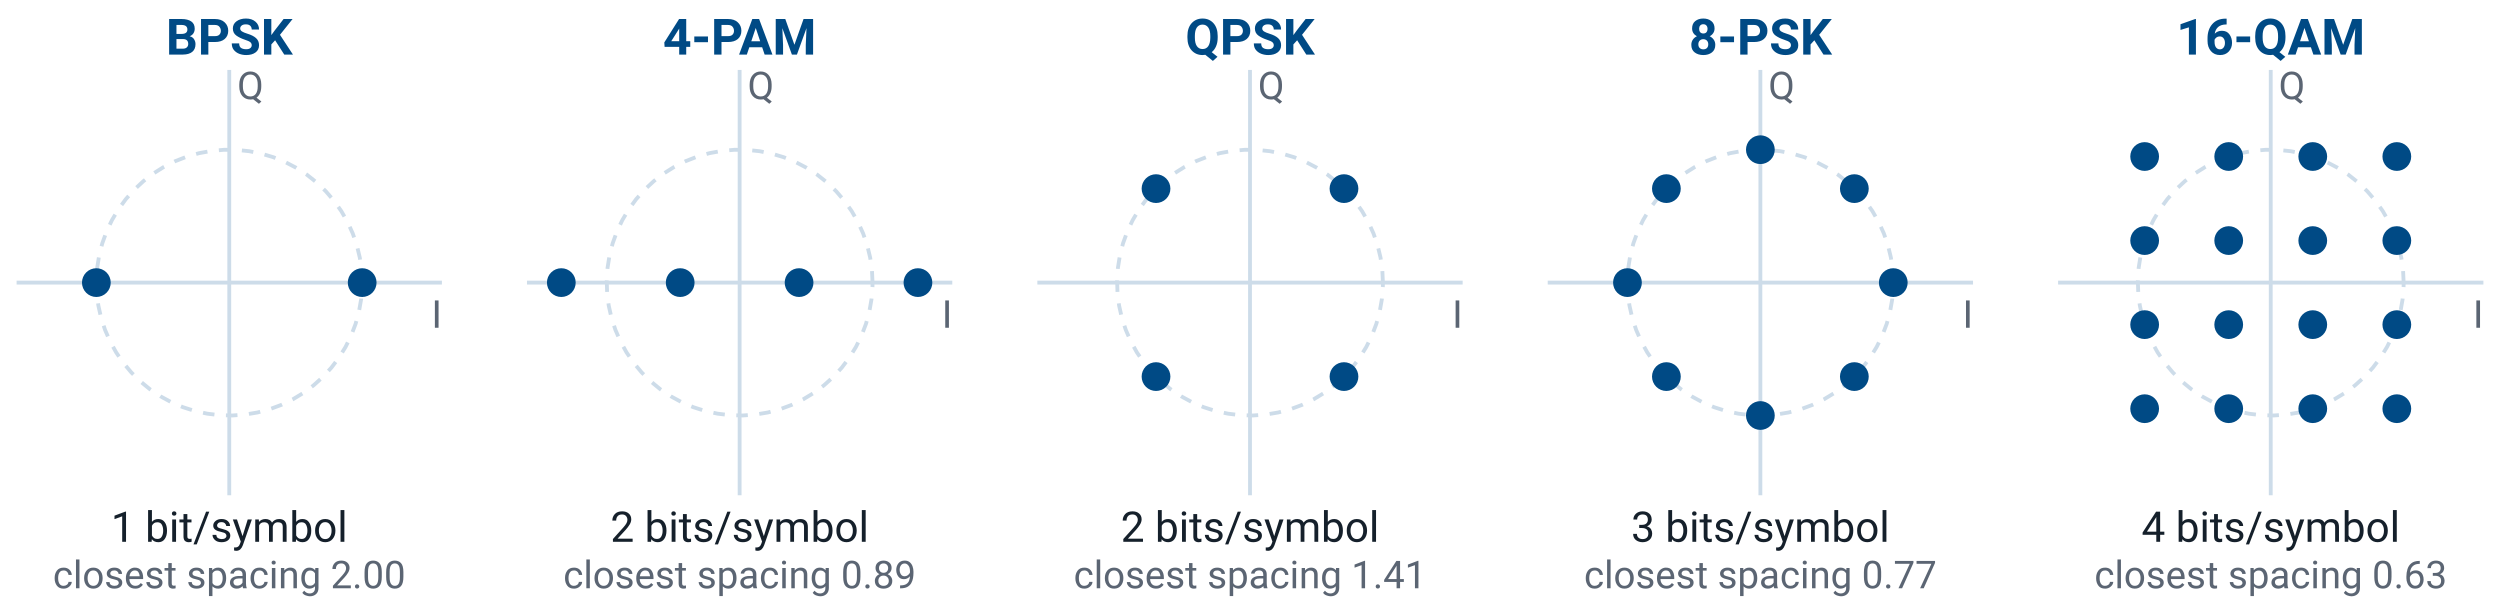
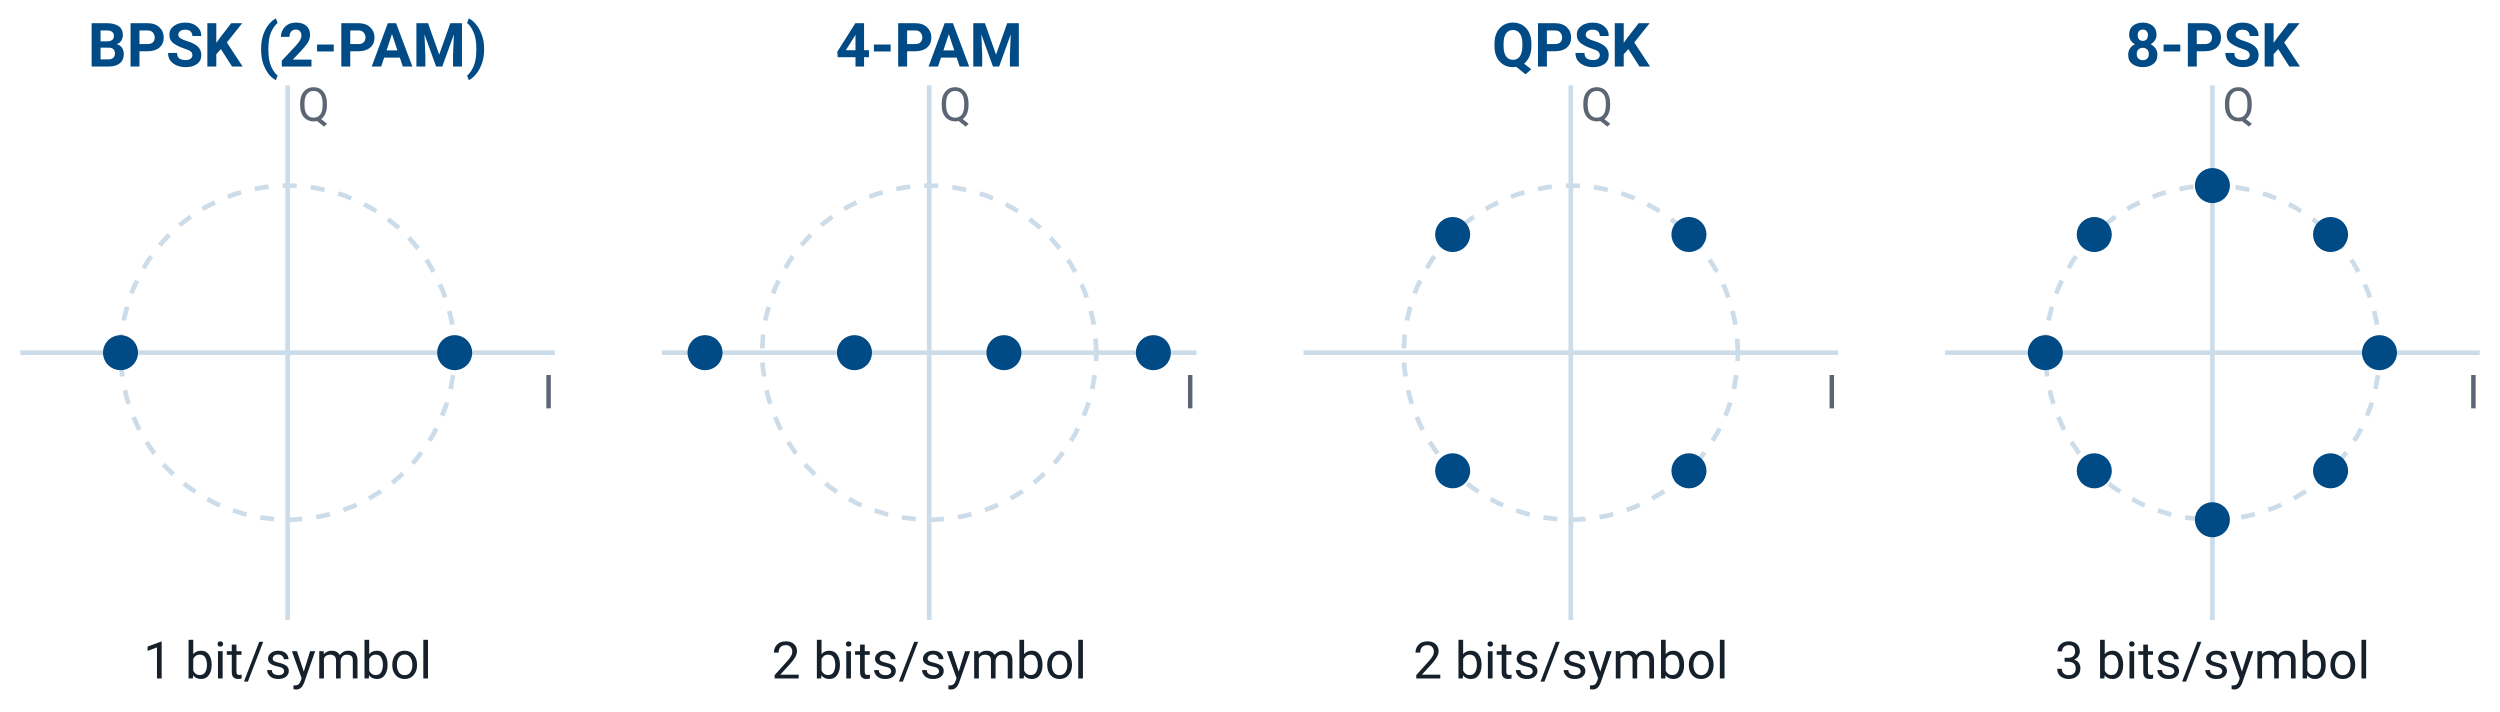
- <svg xmlns="http://www.w3.org/2000/svg" xmlns:xlink="http://www.w3.org/1999/xlink" width="650.34pt" height="159.759pt" viewBox="0 0 650.34 159.759" version="1.1">
+ <svg xmlns="http://www.w3.org/2000/svg" xmlns:xlink="http://www.w3.org/1999/xlink" width="533.16pt" height="151.657pt" viewBox="0 0 533.16 151.657" version="1.1">
  <defs>
    <style type="text/css">*{stroke-linejoin: round; stroke-linecap: butt}</style>
  </defs>
  <g id="figure_1">
    <g id="patch_1">
-       <path d="M 0 159.759  L 650.34 159.759  L 650.34 0  L 0 0  L 0 159.759  z " style="fill: none" />
+       <path d="M 0 151.657  L 533.16 151.657  L 533.16 0  L 0 0  L 0 151.657  z " style="fill: none" />
    </g>
    <g id="axes_1">
      <g id="patch_2">
-         <path d="M 4.32 128.835  L 114.958 128.835  L 114.958 18.197  L 4.32 18.197  L 4.32 128.835  z " style="fill: none" />
+         <path d="M 4.32 132.223  L 118.346 132.223  L 118.346 18.197  L 4.32 18.197  L 4.32 132.223  z " style="fill: none" />
      </g>
      <g id="line2d_1">
-         <path d="M 4.32 73.516  L 114.958 73.516  " clip-path="url(#pe32824f7f2)" style="fill: none; stroke: #cddce9; stroke-linecap: square" />
+         <path d="M 4.32 75.21  L 118.346 75.21  " clip-path="url(#peed44dcce5)" style="fill: none; stroke: #cddce9; stroke-linecap: square" />
      </g>
      <g id="line2d_2">
-         <path d="M 59.639 128.835  L 59.639 18.197  " clip-path="url(#pe32824f7f2)" style="fill: none; stroke: #cddce9; stroke-linecap: square" />
+         <path d="M 61.333 132.223  L 61.333 18.197  " clip-path="url(#peed44dcce5)" style="fill: none; stroke: #cddce9; stroke-linecap: square" />
      </g>
      <g id="line2d_3">
-         <path d="M 94.213 73.516  L 94.058 70.246  L 93.595 67.005  L 92.827 63.823  L 91.761 60.727  L 90.408 57.747  L 88.778 54.907  L 86.888 52.235  L 84.753 49.753  L 82.393 47.484  L 79.829 45.449  L 77.083 43.665  L 74.182 42.149  L 71.15 40.914  L 68.015 39.972  L 64.805 39.33  L 61.548 38.994  L 58.275 38.968  L 55.013 39.252  L 51.793 39.843  L 48.644 40.736  L 45.593 41.923  L 42.668 43.393  L 39.895 45.134  L 37.299 47.128  L 34.903 49.359  L 32.73 51.807  L 30.797 54.449  L 29.123 57.263  L 27.723 60.222  L 26.608 63.3  L 25.79 66.47  L 25.276 69.703  L 25.069 72.97  L 25.172 76.242  L 25.585 79.49  L 26.302 82.684  L 27.319 85.796  L 28.625 88.798  L 30.21 91.662  L 32.058 94.364  L 34.153 96.88  L 36.477 99.185  L 39.009 101.261  L 41.725 103.088  L 44.603 104.649  L 47.615 105.932  L 50.734 106.924  L 53.934 107.616  L 57.185 108.003  L 60.458 108.081  L 63.723 107.848  L 66.952 107.308  L 70.115 106.465  L 73.185 105.326  L 76.132 103.903  L 78.932 102.206  L 81.56 100.253  L 83.99 98.06  L 86.202 95.647  L 88.176 93.035  L 89.895 90.249  L 91.341 87.312  L 92.504 84.252  L 93.372 81.095  L 93.938 77.871  L 94.196 74.607  L 94.213 73.516  L 94.213 73.516  " clip-path="url(#pe32824f7f2)" style="fill: none; stroke-dasharray: 3,3; stroke-dashoffset: 0; stroke: #cddce9" />
+         <path d="M 96.966 75.21  L 96.806 71.84  L 96.329 68.5  L 95.537 65.22  L 94.439 62.03  L 93.044 58.958  L 91.365 56.031  L 89.416 53.277  L 87.216 50.719  L 84.784 48.381  L 82.141 46.283  L 79.312 44.445  L 76.321 42.882  L 73.197 41.61  L 69.966 40.638  L 66.657 39.977  L 63.301 39.631  L 59.927 39.605  L 56.566 39.897  L 53.247 40.506  L 50.001 41.427  L 46.857 42.65  L 43.842 44.165  L 40.984 45.958  L 38.309 48.014  L 35.84 50.314  L 33.6 52.836  L 31.608 55.56  L 29.883 58.459  L 28.439 61.509  L 27.291 64.681  L 26.448 67.948  L 25.917 71.28  L 25.704 74.647  L 25.811 78.02  L 26.236 81.367  L 26.975 84.659  L 28.023 87.866  L 29.369 90.96  L 31.002 93.912  L 32.907 96.697  L 35.067 99.289  L 37.462 101.665  L 40.071 103.805  L 42.871 105.687  L 45.836 107.297  L 48.94 108.619  L 52.156 109.641  L 55.453 110.355  L 58.804 110.753  L 62.177 110.833  L 65.542 110.594  L 68.87 110.037  L 72.13 109.168  L 75.293 107.995  L 78.332 106.527  L 81.217 104.779  L 83.925 102.766  L 86.43 100.506  L 88.71 98.019  L 90.744 95.327  L 92.515 92.455  L 94.006 89.429  L 95.205 86.275  L 96.099 83.022  L 96.682 79.698  L 96.948 76.335  L 96.966 75.21  L 96.966 75.21  " clip-path="url(#peed44dcce5)" style="fill: none; stroke-dasharray: 3,3; stroke-dashoffset: 0; stroke: #cddce9" />
      </g>
      <g id="matplotlib.axis_1" />
      <g id="matplotlib.axis_2" />
      <g id="text_1">
-         <text style="font-size: 10px; font-family:'Source Sans Pro', 'Segoe UI', Roboto, Helvetica, Arial, sans-serif; text-anchor: end; fill: #5b6573" x="114.958" y="85.262" transform="rotate(-0 114.9579 85.2625)">I</text>
+         <text style="font-size: 10px; font-family:'Source Sans Pro', 'Segoe UI', Roboto, Helvetica, Arial, sans-serif; text-anchor: end; fill: #5b6573" x="118.346" y="87.084" transform="rotate(-0 118.3461 87.08363)">I</text>
      </g>
      <g id="text_2">
-         <text style="font-size: 10px; font-family:'Source Sans Pro', 'Segoe UI', Roboto, Helvetica, Arial, sans-serif; text-anchor: start; fill: #5b6573" x="61.713" y="25.795" transform="rotate(-0 61.71343 25.79461)">Q</text>
+         <text style="font-size: 10px; font-family:'Source Sans Pro', 'Segoe UI', Roboto, Helvetica, Arial, sans-serif; text-anchor: start; fill: #5b6573" x="63.471" y="25.795" transform="rotate(-0 63.47103 25.79461)">Q</text>
      </g>
      <g id="PathCollection_1">
        <defs>
-           <path id="m84dcc2e64d" d="M 0 3.24  C 0.859 3.24 1.684 2.899 2.291 2.291  C 2.899 1.684 3.24 0.859 3.24 0  C 3.24 -0.859 2.899 -1.684 2.291 -2.291  C 1.684 -2.899 0.859 -3.24 0 -3.24  C -0.859 -3.24 -1.684 -2.899 -2.291 -2.291  C -2.899 -1.684 -3.24 -0.859 -3.24 0  C -3.24 0.859 -2.899 1.684 -2.291 2.291  C -1.684 2.899 -0.859 3.24 0 3.24  z " style="stroke: #004a85" />
+           <path id="m2f3d4cb76d" d="M 0 3.24  C 0.859 3.24 1.684 2.899 2.291 2.291  C 2.899 1.684 3.24 0.859 3.24 0  C 3.24 -0.859 2.899 -1.684 2.291 -2.291  C 1.684 -2.899 0.859 -3.24 0 -3.24  C -0.859 -3.24 -1.684 -2.899 -2.291 -2.291  C -2.899 -1.684 -3.24 -0.859 -3.24 0  C -3.24 0.859 -2.899 1.684 -2.291 2.291  C -1.684 2.899 -0.859 3.24 0 3.24  z " style="stroke: #004a85" />
        </defs>
-         <g clip-path="url(#pe32824f7f2)">
-           <use xlink:href="#m84dcc2e64d" x="25.065" y="73.516" style="fill: #004a85; stroke: #004a85" />
-           <use xlink:href="#m84dcc2e64d" x="94.213" y="73.516" style="fill: #004a85; stroke: #004a85" />
+         <g clip-path="url(#peed44dcce5)">
+           <use xlink:href="#m2f3d4cb76d" x="25.7" y="75.21" style="fill: #004a85; stroke: #004a85" />
+           <use xlink:href="#m2f3d4cb76d" x="96.966" y="75.21" style="fill: #004a85; stroke: #004a85" />
        </g>
      </g>
      <g id="text_3">
-         <text style="font-size: 11px; font-family:'Source Sans Pro', 'Segoe UI', Roboto, Helvetica, Arial, sans-serif; text-anchor: middle; fill: #15202b" x="59.639" y="140.936" transform="rotate(-0 59.63897 140.9359)">1 bit/symbol</text>
+         <text style="font-size: 11px; font-family:'Source Sans Pro', 'Segoe UI', Roboto, Helvetica, Arial, sans-serif; text-anchor: middle; fill: #15202b" x="61.333" y="144.695" transform="rotate(-0 61.33304 144.6946)">1 bit/symbol</text>
      </g>
      <g id="text_4">
-         <text style="font-size: 10px; font-family:'Source Sans Pro', 'Segoe UI', Roboto, Helvetica, Arial, sans-serif; text-anchor: middle; fill: #5b6573" x="59.639" y="153.037" transform="rotate(-0 59.63897 153.0369)">closest spacing 2.00</text>
-       </g>
-       <g id="text_5">
-         <text style="font-weight: 700; font-size: 13px; font-family:'Source Sans Pro', 'Segoe UI', Roboto, Helvetica, Arial, sans-serif; text-anchor: middle; fill: #004a85" x="59.639" y="14.197" transform="rotate(-0 59.63897 14.19695)">BPSK</text>
+         <text style="font-weight: 700; font-size: 13px; font-family:'Source Sans Pro', 'Segoe UI', Roboto, Helvetica, Arial, sans-serif; text-anchor: middle; fill: #004a85" x="61.333" y="14.197" transform="rotate(-0 61.33304 14.19695)">BPSK (2-PAM)</text>
      </g>
    </g>
    <g id="axes_2">
      <g id="patch_3">
-         <path d="M 137.086 128.835  L 247.723 128.835  L 247.723 18.197  L 137.086 18.197  L 137.086 128.835  z " style="fill: none" />
+         <path d="M 141.151 132.223  L 255.177 132.223  L 255.177 18.197  L 141.151 18.197  L 141.151 132.223  z " style="fill: none" />
      </g>
      <g id="line2d_4">
-         <path d="M 137.086 73.516  L 247.723 73.516  " clip-path="url(#pcb14c82930)" style="fill: none; stroke: #cddce9; stroke-linecap: square" />
+         <path d="M 141.151 75.21  L 255.177 75.21  " clip-path="url(#p74a86af1a5)" style="fill: none; stroke: #cddce9; stroke-linecap: square" />
      </g>
      <g id="line2d_5">
-         <path d="M 192.404 128.835  L 192.404 18.197  " clip-path="url(#pcb14c82930)" style="fill: none; stroke: #cddce9; stroke-linecap: square" />
+         <path d="M 198.164 132.223  L 198.164 18.197  " clip-path="url(#p74a86af1a5)" style="fill: none; stroke: #cddce9; stroke-linecap: square" />
      </g>
      <g id="line2d_6">
-         <path d="M 226.979 73.516  L 226.824 70.246  L 226.36 67.005  L 225.592 63.823  L 224.527 60.727  L 223.173 57.747  L 221.544 54.907  L 219.653 52.235  L 217.518 49.753  L 215.158 47.484  L 212.594 45.449  L 209.849 43.665  L 206.947 42.149  L 203.916 40.914  L 200.781 39.972  L 197.57 39.33  L 194.314 38.994  L 191.04 38.968  L 187.779 39.252  L 184.559 39.843  L 181.409 40.736  L 178.358 41.923  L 175.433 43.393  L 172.66 45.134  L 170.065 47.128  L 167.669 49.359  L 165.495 51.807  L 163.563 54.449  L 161.889 57.263  L 160.488 60.222  L 159.374 63.3  L 158.556 66.47  L 158.041 69.703  L 157.834 72.97  L 157.938 76.242  L 158.35 79.49  L 159.068 82.684  L 160.084 85.796  L 161.391 88.798  L 162.975 91.662  L 164.823 94.364  L 166.919 96.88  L 169.243 99.185  L 171.774 101.261  L 174.491 103.088  L 177.368 104.649  L 180.38 105.932  L 183.5 106.924  L 186.7 107.616  L 189.95 108.003  L 193.223 108.081  L 196.489 107.848  L 199.717 107.308  L 202.881 106.465  L 205.95 105.326  L 208.898 103.903  L 211.698 102.206  L 214.325 100.253  L 216.756 98.06  L 218.968 95.647  L 220.942 93.035  L 222.66 90.249  L 224.107 87.312  L 225.27 84.252  L 226.138 81.095  L 226.703 77.871  L 226.962 74.607  L 226.979 73.516  L 226.979 73.516  " clip-path="url(#pcb14c82930)" style="fill: none; stroke-dasharray: 3,3; stroke-dashoffset: 0; stroke: #cddce9" />
+         <path d="M 233.798 75.21  L 233.638 71.84  L 233.16 68.5  L 232.368 65.22  L 231.27 62.03  L 229.875 58.958  L 228.196 56.031  L 226.248 53.277  L 224.047 50.719  L 221.615 48.381  L 218.972 46.283  L 216.143 44.445  L 213.153 42.882  L 210.028 41.61  L 206.797 40.638  L 203.488 39.977  L 200.132 39.631  L 196.758 39.605  L 193.397 39.897  L 190.079 40.506  L 186.833 41.427  L 183.688 42.65  L 180.674 44.165  L 177.816 45.958  L 175.14 48.014  L 172.671 50.314  L 170.431 52.836  L 168.439 55.56  L 166.714 58.459  L 165.271 61.509  L 164.122 64.681  L 163.279 67.948  L 162.749 71.28  L 162.536 74.647  L 162.642 78.02  L 163.067 81.367  L 163.807 84.659  L 164.854 87.866  L 166.201 90.96  L 167.834 93.912  L 169.738 96.697  L 171.898 99.289  L 174.293 101.665  L 176.902 103.805  L 179.702 105.687  L 182.668 107.297  L 185.772 108.619  L 188.987 109.641  L 192.285 110.355  L 195.635 110.753  L 199.008 110.833  L 202.374 110.594  L 205.701 110.037  L 208.961 109.168  L 212.125 107.995  L 215.163 106.527  L 218.049 104.779  L 220.756 102.766  L 223.261 100.506  L 225.541 98.019  L 227.576 95.327  L 229.346 92.455  L 230.838 89.429  L 232.036 86.275  L 232.931 83.022  L 233.514 79.698  L 233.78 76.335  L 233.798 75.21  L 233.798 75.21  " clip-path="url(#p74a86af1a5)" style="fill: none; stroke-dasharray: 3,3; stroke-dashoffset: 0; stroke: #cddce9" />
      </g>
      <g id="matplotlib.axis_3" />
      <g id="matplotlib.axis_4" />
+       <g id="text_5">
+         <text style="font-size: 10px; font-family:'Source Sans Pro', 'Segoe UI', Roboto, Helvetica, Arial, sans-serif; text-anchor: end; fill: #5b6573" x="255.177" y="87.084" transform="rotate(-0 255.1774 87.08363)">I</text>
+       </g>
      <g id="text_6">
-         <text style="font-size: 10px; font-family:'Source Sans Pro', 'Segoe UI', Roboto, Helvetica, Arial, sans-serif; text-anchor: end; fill: #5b6573" x="247.723" y="85.262" transform="rotate(-0 247.7234 85.2625)">I</text>
+         <text style="font-size: 10px; font-family:'Source Sans Pro', 'Segoe UI', Roboto, Helvetica, Arial, sans-serif; text-anchor: start; fill: #5b6573" x="200.302" y="25.795" transform="rotate(-0 200.3023 25.79461)">Q</text>
+       </g>
+       <g id="PathCollection_2">
+         <g clip-path="url(#p74a86af1a5)">
+           <use xlink:href="#m2f3d4cb76d" x="150.357" y="75.21" style="fill: #004a85; stroke: #004a85" />
+           <use xlink:href="#m2f3d4cb76d" x="182.229" y="75.21" style="fill: #004a85; stroke: #004a85" />
+           <use xlink:href="#m2f3d4cb76d" x="214.1" y="75.21" style="fill: #004a85; stroke: #004a85" />
+           <use xlink:href="#m2f3d4cb76d" x="245.971" y="75.21" style="fill: #004a85; stroke: #004a85" />
+         </g>
      </g>
      <g id="text_7">
-         <text style="font-size: 10px; font-family:'Source Sans Pro', 'Segoe UI', Roboto, Helvetica, Arial, sans-serif; text-anchor: start; fill: #5b6573" x="194.479" y="25.795" transform="rotate(-0 194.4789 25.79461)">Q</text>
-       </g>
-       <g id="PathCollection_2">
-         <g clip-path="url(#pcb14c82930)">
-           <use xlink:href="#m84dcc2e64d" x="146.018" y="73.516" style="fill: #004a85; stroke: #004a85" />
-           <use xlink:href="#m84dcc2e64d" x="176.942" y="73.516" style="fill: #004a85; stroke: #004a85" />
-           <use xlink:href="#m84dcc2e64d" x="207.867" y="73.516" style="fill: #004a85; stroke: #004a85" />
-           <use xlink:href="#m84dcc2e64d" x="238.791" y="73.516" style="fill: #004a85; stroke: #004a85" />
-         </g>
+         <text style="font-size: 11px; font-family:'Source Sans Pro', 'Segoe UI', Roboto, Helvetica, Arial, sans-serif; text-anchor: middle; fill: #15202b" x="198.164" y="144.695" transform="rotate(-0 198.1643 144.6946)">2 bits/symbol</text>
      </g>
      <g id="text_8">
-         <text style="font-size: 11px; font-family:'Source Sans Pro', 'Segoe UI', Roboto, Helvetica, Arial, sans-serif; text-anchor: middle; fill: #15202b" x="192.404" y="140.936" transform="rotate(-0 192.4045 140.9359)">2 bits/symbol</text>
-       </g>
-       <g id="text_9">
-         <text style="font-size: 10px; font-family:'Source Sans Pro', 'Segoe UI', Roboto, Helvetica, Arial, sans-serif; text-anchor: middle; fill: #5b6573" x="192.404" y="153.037" transform="rotate(-0 192.4045 153.0369)">closest spacing 0.89</text>
-       </g>
-       <g id="text_10">
-         <text style="font-weight: 700; font-size: 13px; font-family:'Source Sans Pro', 'Segoe UI', Roboto, Helvetica, Arial, sans-serif; text-anchor: middle; fill: #004a85" x="192.404" y="14.197" transform="rotate(-0 192.4045 14.19695)">4-PAM</text>
+         <text style="font-weight: 700; font-size: 13px; font-family:'Source Sans Pro', 'Segoe UI', Roboto, Helvetica, Arial, sans-serif; text-anchor: middle; fill: #004a85" x="198.164" y="14.197" transform="rotate(-0 198.1643 14.19695)">4-PAM</text>
      </g>
    </g>
    <g id="axes_3">
      <g id="patch_4">
-         <path d="M 269.851 128.835  L 380.489 128.835  L 380.489 18.197  L 269.851 18.197  L 269.851 128.835  z " style="fill: none" />
+         <path d="M 277.983 132.223  L 392.009 132.223  L 392.009 18.197  L 277.983 18.197  L 277.983 132.223  z " style="fill: none" />
      </g>
      <g id="line2d_7">
-         <path d="M 269.851 73.516  L 380.489 73.516  " clip-path="url(#p77aff4f1da)" style="fill: none; stroke: #cddce9; stroke-linecap: square" />
+         <path d="M 277.983 75.21  L 392.009 75.21  " clip-path="url(#pbe19c02af6)" style="fill: none; stroke: #cddce9; stroke-linecap: square" />
      </g>
      <g id="line2d_8">
-         <path d="M 325.17 128.835  L 325.17 18.197  " clip-path="url(#p77aff4f1da)" style="fill: none; stroke: #cddce9; stroke-linecap: square" />
+         <path d="M 334.996 132.223  L 334.996 18.197  " clip-path="url(#pbe19c02af6)" style="fill: none; stroke: #cddce9; stroke-linecap: square" />
      </g>
      <g id="line2d_9">
-         <path d="M 359.744 73.516  L 359.589 70.246  L 359.126 67.005  L 358.358 63.823  L 357.292 60.727  L 355.939 57.747  L 354.309 54.907  L 352.419 52.235  L 350.284 49.753  L 347.924 47.484  L 345.36 45.449  L 342.615 43.665  L 339.713 42.149  L 336.681 40.914  L 333.546 39.972  L 330.336 39.33  L 327.079 38.994  L 323.806 38.968  L 320.544 39.252  L 317.325 39.843  L 314.175 40.736  L 311.124 41.923  L 308.199 43.393  L 305.426 45.134  L 302.83 47.128  L 300.434 49.359  L 298.261 51.807  L 296.328 54.449  L 294.654 57.263  L 293.254 60.222  L 292.139 63.3  L 291.321 66.47  L 290.807 69.703  L 290.6 72.97  L 290.703 76.242  L 291.116 79.49  L 291.833 82.684  L 292.85 85.796  L 294.156 88.798  L 295.741 91.662  L 297.589 94.364  L 299.684 96.88  L 302.008 99.185  L 304.54 101.261  L 307.256 103.088  L 310.134 104.649  L 313.146 105.932  L 316.265 106.924  L 319.465 107.616  L 322.716 108.003  L 325.989 108.081  L 329.254 107.848  L 332.483 107.308  L 335.646 106.465  L 338.716 105.326  L 341.663 103.903  L 344.463 102.206  L 347.091 100.253  L 349.521 98.06  L 351.733 95.647  L 353.707 93.035  L 355.426 90.249  L 356.873 87.312  L 358.035 84.252  L 358.903 81.095  L 359.469 77.871  L 359.727 74.607  L 359.744 73.516  L 359.744 73.516  " clip-path="url(#p77aff4f1da)" style="fill: none; stroke-dasharray: 3,3; stroke-dashoffset: 0; stroke: #cddce9" />
+         <path d="M 370.629 75.21  L 370.469 71.84  L 369.991 68.5  L 369.2 65.22  L 368.102 62.03  L 366.707 58.958  L 365.027 56.031  L 363.079 53.277  L 360.878 50.719  L 358.446 48.381  L 355.804 46.283  L 352.974 44.445  L 349.984 42.882  L 346.859 41.61  L 343.628 40.638  L 340.32 39.977  L 336.964 39.631  L 333.59 39.605  L 330.228 39.897  L 326.91 40.506  L 323.664 41.427  L 320.519 42.65  L 317.505 44.165  L 314.647 45.958  L 311.972 48.014  L 309.503 50.314  L 307.262 52.836  L 305.27 55.56  L 303.545 58.459  L 302.102 61.509  L 300.953 64.681  L 300.11 67.948  L 299.58 71.28  L 299.367 74.647  L 299.473 78.02  L 299.898 81.367  L 300.638 84.659  L 301.686 87.866  L 303.032 90.96  L 304.665 93.912  L 306.57 96.697  L 308.729 99.289  L 311.125 101.665  L 313.734 103.805  L 316.534 105.687  L 319.499 107.297  L 322.603 108.619  L 325.818 109.641  L 329.116 110.355  L 332.466 110.753  L 335.839 110.833  L 339.205 110.594  L 342.533 110.037  L 345.793 109.168  L 348.956 107.995  L 351.994 106.527  L 354.88 104.779  L 357.587 102.766  L 360.092 100.506  L 362.372 98.019  L 364.407 95.327  L 366.178 92.455  L 367.669 89.429  L 368.867 86.275  L 369.762 83.022  L 370.345 79.698  L 370.611 76.335  L 370.629 75.21  L 370.629 75.21  " clip-path="url(#pbe19c02af6)" style="fill: none; stroke-dasharray: 3,3; stroke-dashoffset: 0; stroke: #cddce9" />
      </g>
      <g id="matplotlib.axis_5" />
      <g id="matplotlib.axis_6" />
+       <g id="text_9">
+         <text style="font-size: 10px; font-family:'Source Sans Pro', 'Segoe UI', Roboto, Helvetica, Arial, sans-serif; text-anchor: end; fill: #5b6573" x="392.009" y="87.084" transform="rotate(-0 392.0087 87.08363)">I</text>
+       </g>
+       <g id="text_10">
+         <text style="font-size: 10px; font-family:'Source Sans Pro', 'Segoe UI', Roboto, Helvetica, Arial, sans-serif; text-anchor: start; fill: #5b6573" x="337.134" y="25.795" transform="rotate(-0 337.1336 25.79461)">Q</text>
+       </g>
+       <g id="PathCollection_3">
+         <g clip-path="url(#pbe19c02af6)">
+           <use xlink:href="#m2f3d4cb76d" x="360.192" y="50.014" style="fill: #004a85; stroke: #004a85" />
+           <use xlink:href="#m2f3d4cb76d" x="309.799" y="50.014" style="fill: #004a85; stroke: #004a85" />
+           <use xlink:href="#m2f3d4cb76d" x="309.799" y="100.406" style="fill: #004a85; stroke: #004a85" />
+           <use xlink:href="#m2f3d4cb76d" x="360.192" y="100.406" style="fill: #004a85; stroke: #004a85" />
+         </g>
+       </g>
      <g id="text_11">
-         <text style="font-size: 10px; font-family:'Source Sans Pro', 'Segoe UI', Roboto, Helvetica, Arial, sans-serif; text-anchor: end; fill: #5b6573" x="380.489" y="85.262" transform="rotate(-0 380.489 85.2625)">I</text>
+         <text style="font-size: 11px; font-family:'Source Sans Pro', 'Segoe UI', Roboto, Helvetica, Arial, sans-serif; text-anchor: middle; fill: #15202b" x="334.996" y="144.695" transform="rotate(-0 334.9957 144.6946)">2 bits/symbol</text>
      </g>
      <g id="text_12">
-         <text style="font-size: 10px; font-family:'Source Sans Pro', 'Segoe UI', Roboto, Helvetica, Arial, sans-serif; text-anchor: start; fill: #5b6573" x="327.244" y="25.795" transform="rotate(-0 327.2445 25.79461)">Q</text>
-       </g>
-       <g id="PathCollection_3">
-         <g clip-path="url(#p77aff4f1da)">
-           <use xlink:href="#m84dcc2e64d" x="349.618" y="49.068" style="fill: #004a85; stroke: #004a85" />
-           <use xlink:href="#m84dcc2e64d" x="300.722" y="49.068" style="fill: #004a85; stroke: #004a85" />
-           <use xlink:href="#m84dcc2e64d" x="300.722" y="97.964" style="fill: #004a85; stroke: #004a85" />
-           <use xlink:href="#m84dcc2e64d" x="349.618" y="97.964" style="fill: #004a85; stroke: #004a85" />
-         </g>
-       </g>
-       <g id="text_13">
-         <text style="font-size: 11px; font-family:'Source Sans Pro', 'Segoe UI', Roboto, Helvetica, Arial, sans-serif; text-anchor: middle; fill: #15202b" x="325.17" y="140.936" transform="rotate(-0 325.17 140.9359)">2 bits/symbol</text>
-       </g>
-       <g id="text_14">
-         <text style="font-size: 10px; font-family:'Source Sans Pro', 'Segoe UI', Roboto, Helvetica, Arial, sans-serif; text-anchor: middle; fill: #5b6573" x="325.17" y="153.037" transform="rotate(-0 325.17 153.0369)">closest spacing 1.41</text>
-       </g>
-       <g id="text_15">
-         <text style="font-weight: 700; font-size: 13px; font-family:'Source Sans Pro', 'Segoe UI', Roboto, Helvetica, Arial, sans-serif; text-anchor: middle; fill: #004a85" x="325.17" y="14.197" transform="rotate(-0 325.17 14.19695)">QPSK</text>
+         <text style="font-weight: 700; font-size: 13px; font-family:'Source Sans Pro', 'Segoe UI', Roboto, Helvetica, Arial, sans-serif; text-anchor: middle; fill: #004a85" x="334.996" y="14.197" transform="rotate(-0 334.9957 14.19695)">QPSK</text>
      </g>
    </g>
    <g id="axes_4">
      <g id="patch_5">
-         <path d="M 402.617 128.835  L 513.254 128.835  L 513.254 18.197  L 402.617 18.197  L 402.617 128.835  z " style="fill: none" />
+         <path d="M 414.814 132.223  L 528.84 132.223  L 528.84 18.197  L 414.814 18.197  L 414.814 132.223  z " style="fill: none" />
      </g>
      <g id="line2d_10">
-         <path d="M 402.617 73.516  L 513.254 73.516  " clip-path="url(#p413cc47f9f)" style="fill: none; stroke: #cddce9; stroke-linecap: square" />
+         <path d="M 414.814 75.21  L 528.84 75.21  " clip-path="url(#p43e0dd37c6)" style="fill: none; stroke: #cddce9; stroke-linecap: square" />
      </g>
      <g id="line2d_11">
-         <path d="M 457.936 128.835  L 457.936 18.197  " clip-path="url(#p413cc47f9f)" style="fill: none; stroke: #cddce9; stroke-linecap: square" />
+         <path d="M 471.827 132.223  L 471.827 18.197  " clip-path="url(#p43e0dd37c6)" style="fill: none; stroke: #cddce9; stroke-linecap: square" />
      </g>
      <g id="line2d_12">
-         <path d="M 492.51 73.516  L 492.355 70.246  L 491.891 67.005  L 491.123 63.823  L 490.058 60.727  L 488.704 57.747  L 487.075 54.907  L 485.184 52.235  L 483.049 49.753  L 480.689 47.484  L 478.125 45.449  L 475.38 43.665  L 472.479 42.149  L 469.447 40.914  L 466.312 39.972  L 463.101 39.33  L 459.845 38.994  L 456.571 38.968  L 453.31 39.252  L 450.09 39.843  L 446.94 40.736  L 443.889 41.923  L 440.964 43.393  L 438.192 45.134  L 435.596 47.128  L 433.2 49.359  L 431.026 51.807  L 429.094 54.449  L 427.42 57.263  L 426.019 60.222  L 424.905 63.3  L 424.087 66.47  L 423.572 69.703  L 423.365 72.97  L 423.469 76.242  L 423.881 79.49  L 424.599 82.684  L 425.615 85.796  L 426.922 88.798  L 428.506 91.662  L 430.354 94.364  L 432.45 96.88  L 434.774 99.185  L 437.305 101.261  L 440.022 103.088  L 442.899 104.649  L 445.911 105.932  L 449.031 106.924  L 452.231 107.616  L 455.481 108.003  L 458.754 108.081  L 462.02 107.848  L 465.248 107.308  L 468.412 106.465  L 471.481 105.326  L 474.429 103.903  L 477.229 102.206  L 479.856 100.253  L 482.287 98.06  L 484.499 95.647  L 486.473 93.035  L 488.191 90.249  L 489.638 87.312  L 490.801 84.252  L 491.669 81.095  L 492.234 77.871  L 492.493 74.607  L 492.51 73.516  L 492.51 73.516  " clip-path="url(#p413cc47f9f)" style="fill: none; stroke-dasharray: 3,3; stroke-dashoffset: 0; stroke: #cddce9" />
+         <path d="M 507.46 75.21  L 507.3 71.84  L 506.823 68.5  L 506.031 65.22  L 504.933 62.03  L 503.538 58.958  L 501.859 56.031  L 499.91 53.277  L 497.71 50.719  L 495.277 48.381  L 492.635 46.283  L 489.806 44.445  L 486.815 42.882  L 483.691 41.61  L 480.46 40.638  L 477.151 39.977  L 473.795 39.631  L 470.421 39.605  L 467.06 39.897  L 463.741 40.506  L 460.495 41.427  L 457.351 42.65  L 454.336 44.165  L 451.478 45.958  L 448.803 48.014  L 446.334 50.314  L 444.094 52.836  L 442.102 55.56  L 440.376 58.459  L 438.933 61.509  L 437.785 64.681  L 436.942 67.948  L 436.411 71.28  L 436.198 74.647  L 436.305 78.02  L 436.73 81.367  L 437.469 84.659  L 438.517 87.866  L 439.863 90.96  L 441.496 93.912  L 443.401 96.697  L 445.561 99.289  L 447.956 101.665  L 450.565 103.805  L 453.365 105.687  L 456.33 107.297  L 459.434 108.619  L 462.65 109.641  L 465.947 110.355  L 469.298 110.753  L 472.671 110.833  L 476.036 110.594  L 479.364 110.037  L 482.624 109.168  L 485.787 107.995  L 488.826 106.527  L 491.711 104.779  L 494.419 102.766  L 496.924 100.506  L 499.204 98.019  L 501.238 95.327  L 503.009 92.455  L 504.5 89.429  L 505.699 86.275  L 506.593 83.022  L 507.176 79.698  L 507.442 76.335  L 507.46 75.21  L 507.46 75.21  " clip-path="url(#p43e0dd37c6)" style="fill: none; stroke-dasharray: 3,3; stroke-dashoffset: 0; stroke: #cddce9" />
      </g>
      <g id="matplotlib.axis_7" />
      <g id="matplotlib.axis_8" />
-       <g id="text_16">
-         <text style="font-size: 10px; font-family:'Source Sans Pro', 'Segoe UI', Roboto, Helvetica, Arial, sans-serif; text-anchor: end; fill: #5b6573" x="513.254" y="85.262" transform="rotate(-0 513.2545 85.2625)">I</text>
+       <g id="text_13">
+         <text style="font-size: 10px; font-family:'Source Sans Pro', 'Segoe UI', Roboto, Helvetica, Arial, sans-serif; text-anchor: end; fill: #5b6573" x="528.84" y="87.084" transform="rotate(-0 528.84 87.08363)">I</text>
      </g>
-       <g id="text_17">
-         <text style="font-size: 10px; font-family:'Source Sans Pro', 'Segoe UI', Roboto, Helvetica, Arial, sans-serif; text-anchor: start; fill: #5b6573" x="460.01" y="25.795" transform="rotate(-0 460.01 25.79461)">Q</text>
+       <g id="text_14">
+         <text style="font-size: 10px; font-family:'Source Sans Pro', 'Segoe UI', Roboto, Helvetica, Arial, sans-serif; text-anchor: start; fill: #5b6573" x="473.965" y="25.795" transform="rotate(-0 473.9649 25.79461)">Q</text>
      </g>
      <g id="PathCollection_4">
-         <g clip-path="url(#p413cc47f9f)">
-           <use xlink:href="#m84dcc2e64d" x="492.51" y="73.516" style="fill: #004a85; stroke: #004a85" />
-           <use xlink:href="#m84dcc2e64d" x="482.383" y="49.068" style="fill: #004a85; stroke: #004a85" />
-           <use xlink:href="#m84dcc2e64d" x="457.936" y="38.942" style="fill: #004a85; stroke: #004a85" />
-           <use xlink:href="#m84dcc2e64d" x="433.488" y="49.068" style="fill: #004a85; stroke: #004a85" />
-           <use xlink:href="#m84dcc2e64d" x="423.361" y="73.516" style="fill: #004a85; stroke: #004a85" />
-           <use xlink:href="#m84dcc2e64d" x="433.488" y="97.964" style="fill: #004a85; stroke: #004a85" />
-           <use xlink:href="#m84dcc2e64d" x="457.936" y="108.09" style="fill: #004a85; stroke: #004a85" />
-           <use xlink:href="#m84dcc2e64d" x="482.383" y="97.964" style="fill: #004a85; stroke: #004a85" />
+         <g clip-path="url(#p43e0dd37c6)">
+           <use xlink:href="#m2f3d4cb76d" x="507.46" y="75.21" style="fill: #004a85; stroke: #004a85" />
+           <use xlink:href="#m2f3d4cb76d" x="497.023" y="50.014" style="fill: #004a85; stroke: #004a85" />
+           <use xlink:href="#m2f3d4cb76d" x="471.827" y="39.577" style="fill: #004a85; stroke: #004a85" />
+           <use xlink:href="#m2f3d4cb76d" x="446.631" y="50.014" style="fill: #004a85; stroke: #004a85" />
+           <use xlink:href="#m2f3d4cb76d" x="436.194" y="75.21" style="fill: #004a85; stroke: #004a85" />
+           <use xlink:href="#m2f3d4cb76d" x="446.631" y="100.406" style="fill: #004a85; stroke: #004a85" />
+           <use xlink:href="#m2f3d4cb76d" x="471.827" y="110.843" style="fill: #004a85; stroke: #004a85" />
+           <use xlink:href="#m2f3d4cb76d" x="497.023" y="100.406" style="fill: #004a85; stroke: #004a85" />
        </g>
      </g>
-       <g id="text_18">
-         <text style="font-size: 11px; font-family:'Source Sans Pro', 'Segoe UI', Roboto, Helvetica, Arial, sans-serif; text-anchor: middle; fill: #15202b" x="457.936" y="140.936" transform="rotate(-0 457.9355 140.9359)">3 bits/symbol</text>
+       <g id="text_15">
+         <text style="font-size: 11px; font-family:'Source Sans Pro', 'Segoe UI', Roboto, Helvetica, Arial, sans-serif; text-anchor: middle; fill: #15202b" x="471.827" y="144.695" transform="rotate(-0 471.827 144.6946)">3 bits/symbol</text>
      </g>
-       <g id="text_19">
-         <text style="font-size: 10px; font-family:'Source Sans Pro', 'Segoe UI', Roboto, Helvetica, Arial, sans-serif; text-anchor: middle; fill: #5b6573" x="457.936" y="153.037" transform="rotate(-0 457.9355 153.0369)">closest spacing 0.77</text>
-       </g>
-       <g id="text_20">
-         <text style="font-weight: 700; font-size: 13px; font-family:'Source Sans Pro', 'Segoe UI', Roboto, Helvetica, Arial, sans-serif; text-anchor: middle; fill: #004a85" x="457.936" y="14.197" transform="rotate(-0 457.9355 14.19695)">8-PSK</text>
-       </g>
-     </g>
-     <g id="axes_5">
-       <g id="patch_6">
-         <path d="M 535.382 128.835  L 646.02 128.835  L 646.02 18.197  L 535.382 18.197  L 535.382 128.835  z " style="fill: none" />
-       </g>
-       <g id="line2d_13">
-         <path d="M 535.382 73.516  L 646.02 73.516  " clip-path="url(#p0b12efaf89)" style="fill: none; stroke: #cddce9; stroke-linecap: square" />
-       </g>
-       <g id="line2d_14">
-         <path d="M 590.701 128.835  L 590.701 18.197  " clip-path="url(#p0b12efaf89)" style="fill: none; stroke: #cddce9; stroke-linecap: square" />
-       </g>
-       <g id="line2d_15">
-         <path d="M 625.275 73.516  L 625.12 70.246  L 624.657 67.005  L 623.889 63.823  L 622.823 60.727  L 621.47 57.747  L 619.84 54.907  L 617.95 52.235  L 615.815 49.753  L 613.455 47.484  L 610.891 45.449  L 608.146 43.665  L 605.244 42.149  L 602.212 40.914  L 599.077 39.972  L 595.867 39.33  L 592.61 38.994  L 589.337 38.968  L 586.075 39.252  L 582.856 39.843  L 579.706 40.736  L 576.655 41.923  L 573.73 43.393  L 570.957 45.134  L 568.361 47.128  L 565.966 49.359  L 563.792 51.807  L 561.859 54.449  L 560.185 57.263  L 558.785 60.222  L 557.67 63.3  L 556.852 66.47  L 556.338 69.703  L 556.131 72.97  L 556.234 76.242  L 556.647 79.49  L 557.364 82.684  L 558.381 85.796  L 559.687 88.798  L 561.272 91.662  L 563.12 94.364  L 565.215 96.88  L 567.539 99.185  L 570.071 101.261  L 572.787 103.088  L 575.665 104.649  L 578.677 105.932  L 581.796 106.924  L 584.996 107.616  L 588.247 108.003  L 591.52 108.081  L 594.785 107.848  L 598.014 107.308  L 601.177 106.465  L 604.247 105.326  L 607.194 103.903  L 609.995 102.206  L 612.622 100.253  L 615.052 98.06  L 617.264 95.647  L 619.238 93.035  L 620.957 90.249  L 622.404 87.312  L 623.566 84.252  L 624.434 81.095  L 625 77.871  L 625.258 74.607  L 625.275 73.516  L 625.275 73.516  " clip-path="url(#p0b12efaf89)" style="fill: none; stroke-dasharray: 3,3; stroke-dashoffset: 0; stroke: #cddce9" />
-       </g>
-       <g id="matplotlib.axis_9" />
-       <g id="matplotlib.axis_10" />
-       <g id="text_21">
-         <text style="font-size: 10px; font-family:'Source Sans Pro', 'Segoe UI', Roboto, Helvetica, Arial, sans-serif; text-anchor: end; fill: #5b6573" x="646.02" y="85.262" transform="rotate(-0 646.02 85.2625)">I</text>
-       </g>
-       <g id="text_22">
-         <text style="font-size: 10px; font-family:'Source Sans Pro', 'Segoe UI', Roboto, Helvetica, Arial, sans-serif; text-anchor: start; fill: #5b6573" x="592.775" y="25.795" transform="rotate(-0 592.7755 25.79461)">Q</text>
-       </g>
-       <g id="PathCollection_5">
-         <g clip-path="url(#p0b12efaf89)">
-           <use xlink:href="#m84dcc2e64d" x="557.901" y="106.316" style="fill: #004a85; stroke: #004a85" />
-           <use xlink:href="#m84dcc2e64d" x="557.901" y="84.449" style="fill: #004a85; stroke: #004a85" />
-           <use xlink:href="#m84dcc2e64d" x="557.901" y="62.583" style="fill: #004a85; stroke: #004a85" />
-           <use xlink:href="#m84dcc2e64d" x="557.901" y="40.716" style="fill: #004a85; stroke: #004a85" />
-           <use xlink:href="#m84dcc2e64d" x="579.768" y="106.316" style="fill: #004a85; stroke: #004a85" />
-           <use xlink:href="#m84dcc2e64d" x="579.768" y="84.449" style="fill: #004a85; stroke: #004a85" />
-           <use xlink:href="#m84dcc2e64d" x="579.768" y="62.583" style="fill: #004a85; stroke: #004a85" />
-           <use xlink:href="#m84dcc2e64d" x="579.768" y="40.716" style="fill: #004a85; stroke: #004a85" />
-           <use xlink:href="#m84dcc2e64d" x="601.634" y="106.316" style="fill: #004a85; stroke: #004a85" />
-           <use xlink:href="#m84dcc2e64d" x="601.634" y="84.449" style="fill: #004a85; stroke: #004a85" />
-           <use xlink:href="#m84dcc2e64d" x="601.634" y="62.583" style="fill: #004a85; stroke: #004a85" />
-           <use xlink:href="#m84dcc2e64d" x="601.634" y="40.716" style="fill: #004a85; stroke: #004a85" />
-           <use xlink:href="#m84dcc2e64d" x="623.501" y="106.316" style="fill: #004a85; stroke: #004a85" />
-           <use xlink:href="#m84dcc2e64d" x="623.501" y="84.449" style="fill: #004a85; stroke: #004a85" />
-           <use xlink:href="#m84dcc2e64d" x="623.501" y="62.583" style="fill: #004a85; stroke: #004a85" />
-           <use xlink:href="#m84dcc2e64d" x="623.501" y="40.716" style="fill: #004a85; stroke: #004a85" />
-         </g>
-       </g>
-       <g id="text_23">
-         <text style="font-size: 11px; font-family:'Source Sans Pro', 'Segoe UI', Roboto, Helvetica, Arial, sans-serif; text-anchor: middle; fill: #15202b" x="590.701" y="140.936" transform="rotate(-0 590.701 140.9359)">4 bits/symbol</text>
-       </g>
-       <g id="text_24">
-         <text style="font-size: 10px; font-family:'Source Sans Pro', 'Segoe UI', Roboto, Helvetica, Arial, sans-serif; text-anchor: middle; fill: #5b6573" x="590.701" y="153.037" transform="rotate(-0 590.701 153.0369)">closest spacing 0.63</text>
-       </g>
-       <g id="text_25">
-         <text style="font-weight: 700; font-size: 13px; font-family:'Source Sans Pro', 'Segoe UI', Roboto, Helvetica, Arial, sans-serif; text-anchor: middle; fill: #004a85" x="590.701" y="14.197" transform="rotate(-0 590.701 14.19695)">16-QAM</text>
+       <g id="text_16">
+         <text style="font-weight: 700; font-size: 13px; font-family:'Source Sans Pro', 'Segoe UI', Roboto, Helvetica, Arial, sans-serif; text-anchor: middle; fill: #004a85" x="471.827" y="14.197" transform="rotate(-0 471.827 14.19695)">8-PSK</text>
      </g>
    </g>
  </g>
  <defs>
-     <clipPath id="pe32824f7f2">
-       <rect x="4.32" y="18.197" width="110.638" height="110.638" />
+     <clipPath id="peed44dcce5">
+       <rect x="4.32" y="18.197" width="114.026" height="114.026" />
    </clipPath>
-     <clipPath id="pcb14c82930">
-       <rect x="137.086" y="18.197" width="110.638" height="110.638" />
+     <clipPath id="p74a86af1a5">
+       <rect x="141.151" y="18.197" width="114.026" height="114.026" />
    </clipPath>
-     <clipPath id="p77aff4f1da">
-       <rect x="269.851" y="18.197" width="110.638" height="110.638" />
+     <clipPath id="pbe19c02af6">
+       <rect x="277.983" y="18.197" width="114.026" height="114.026" />
    </clipPath>
-     <clipPath id="p413cc47f9f">
-       <rect x="402.617" y="18.197" width="110.638" height="110.638" />
-     </clipPath>
-     <clipPath id="p0b12efaf89">
-       <rect x="535.382" y="18.197" width="110.638" height="110.638" />
+     <clipPath id="p43e0dd37c6">
+       <rect x="414.814" y="18.197" width="114.026" height="114.026" />
    </clipPath>
  </defs>
</svg>
